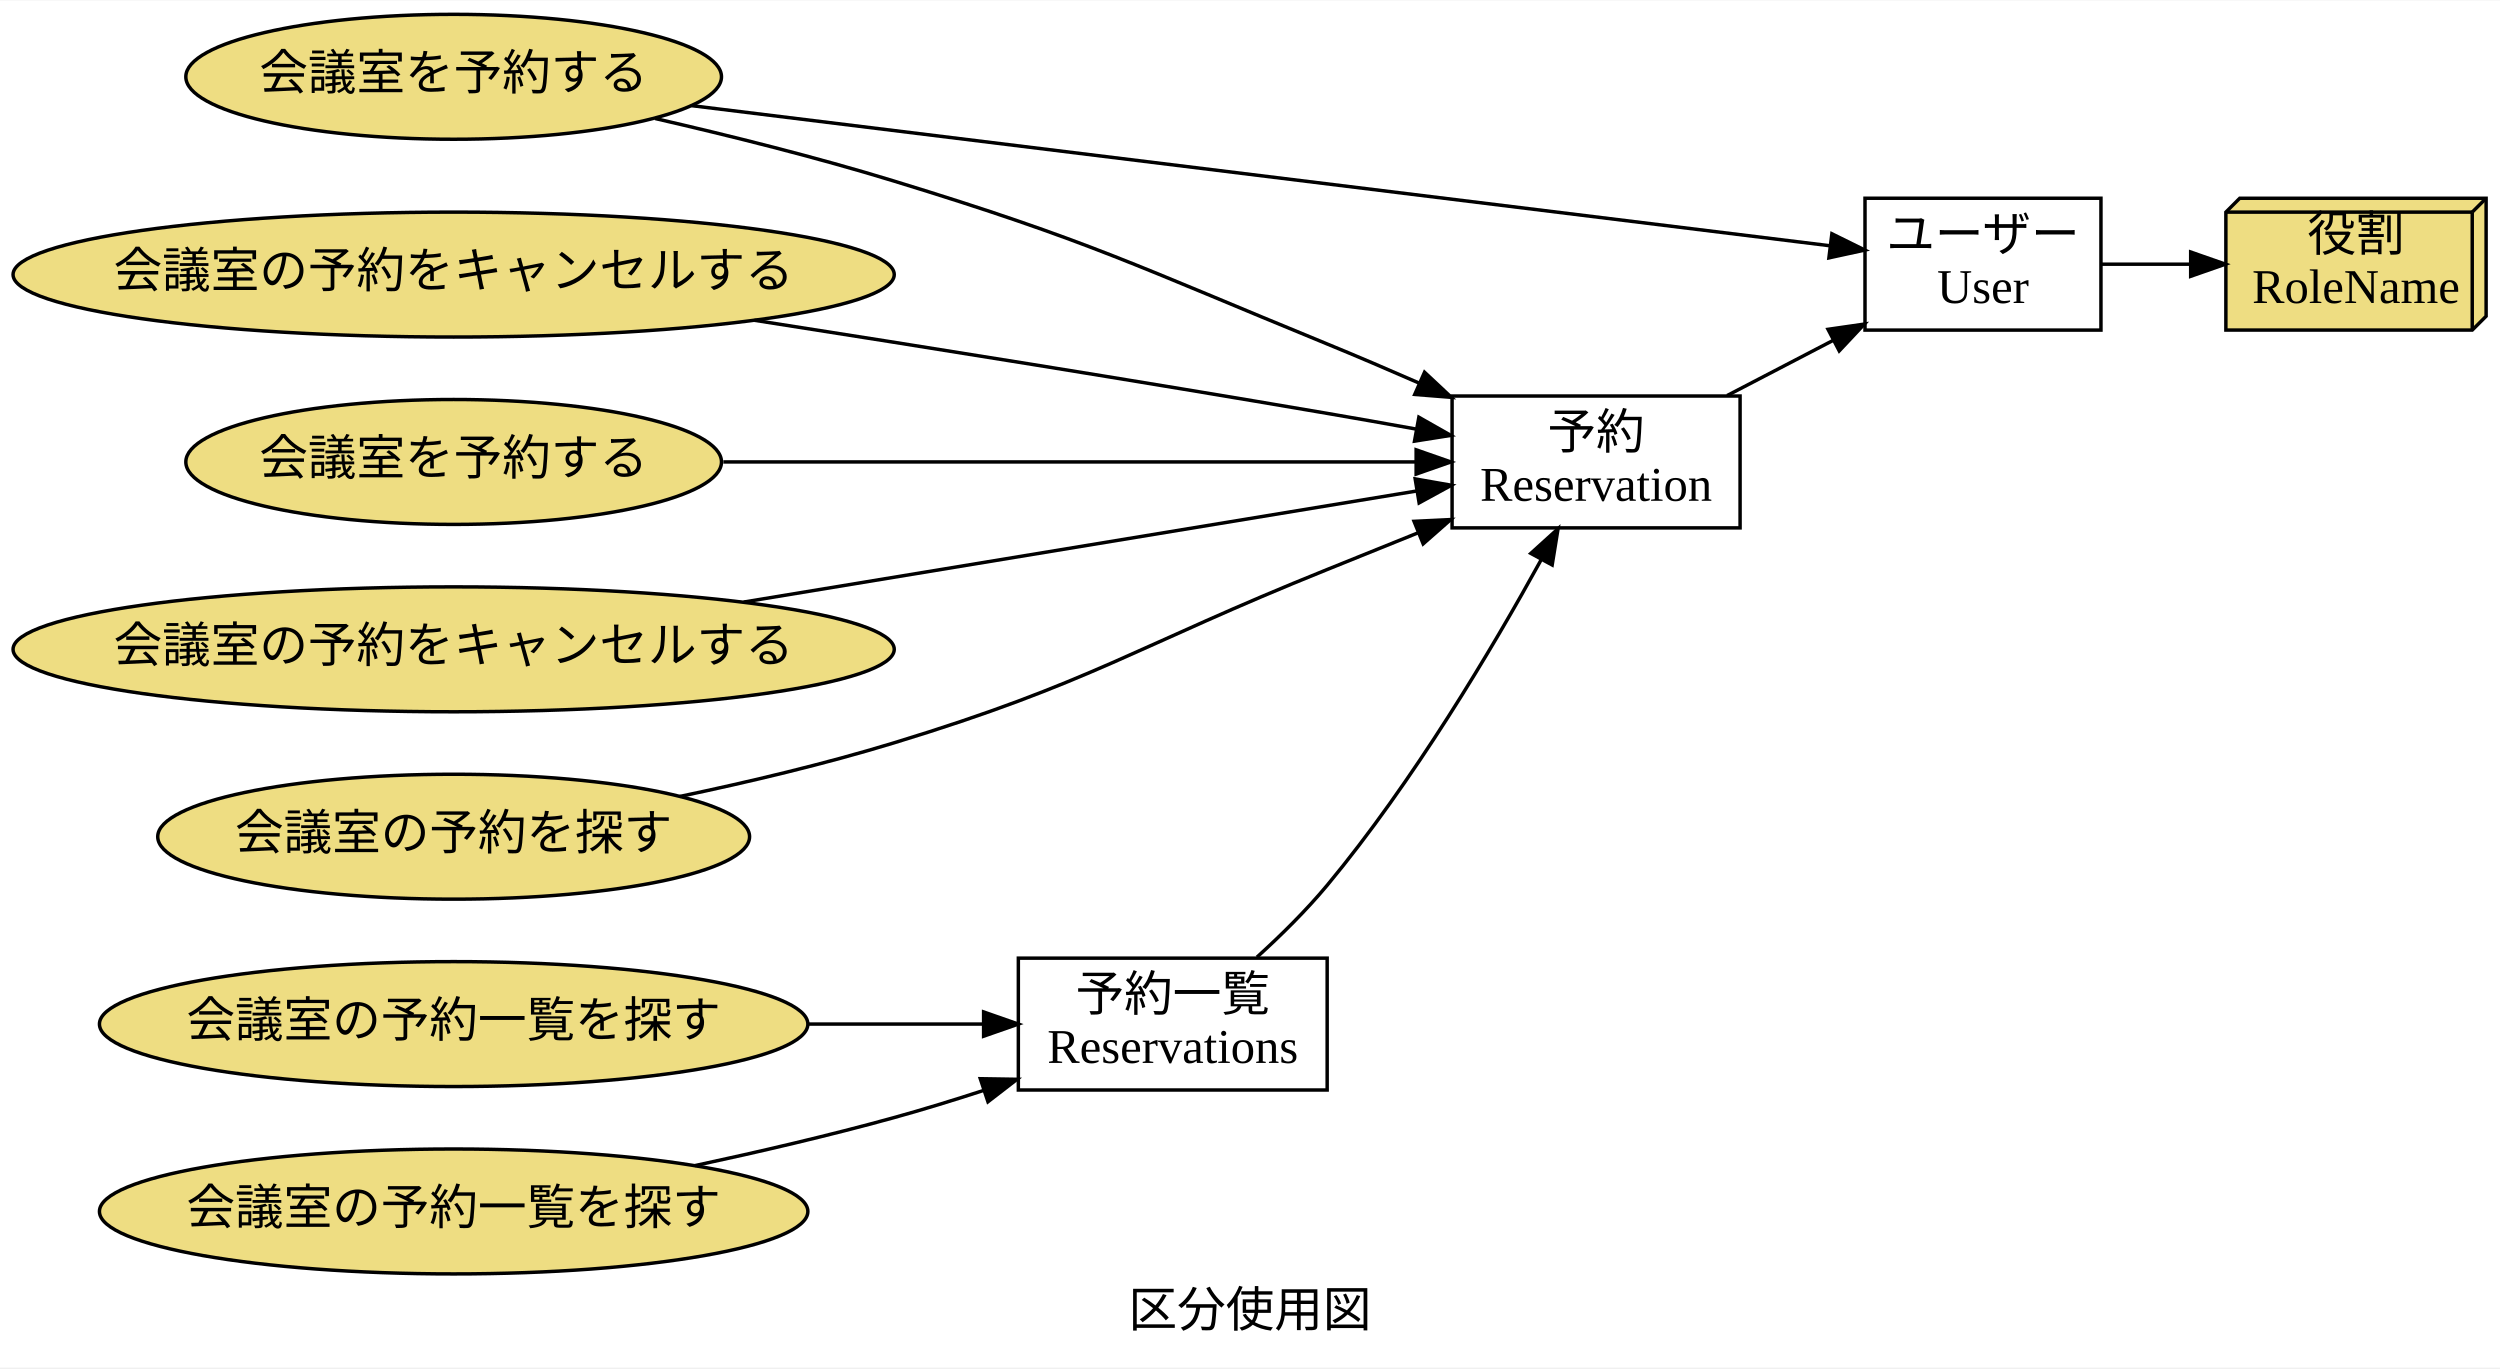
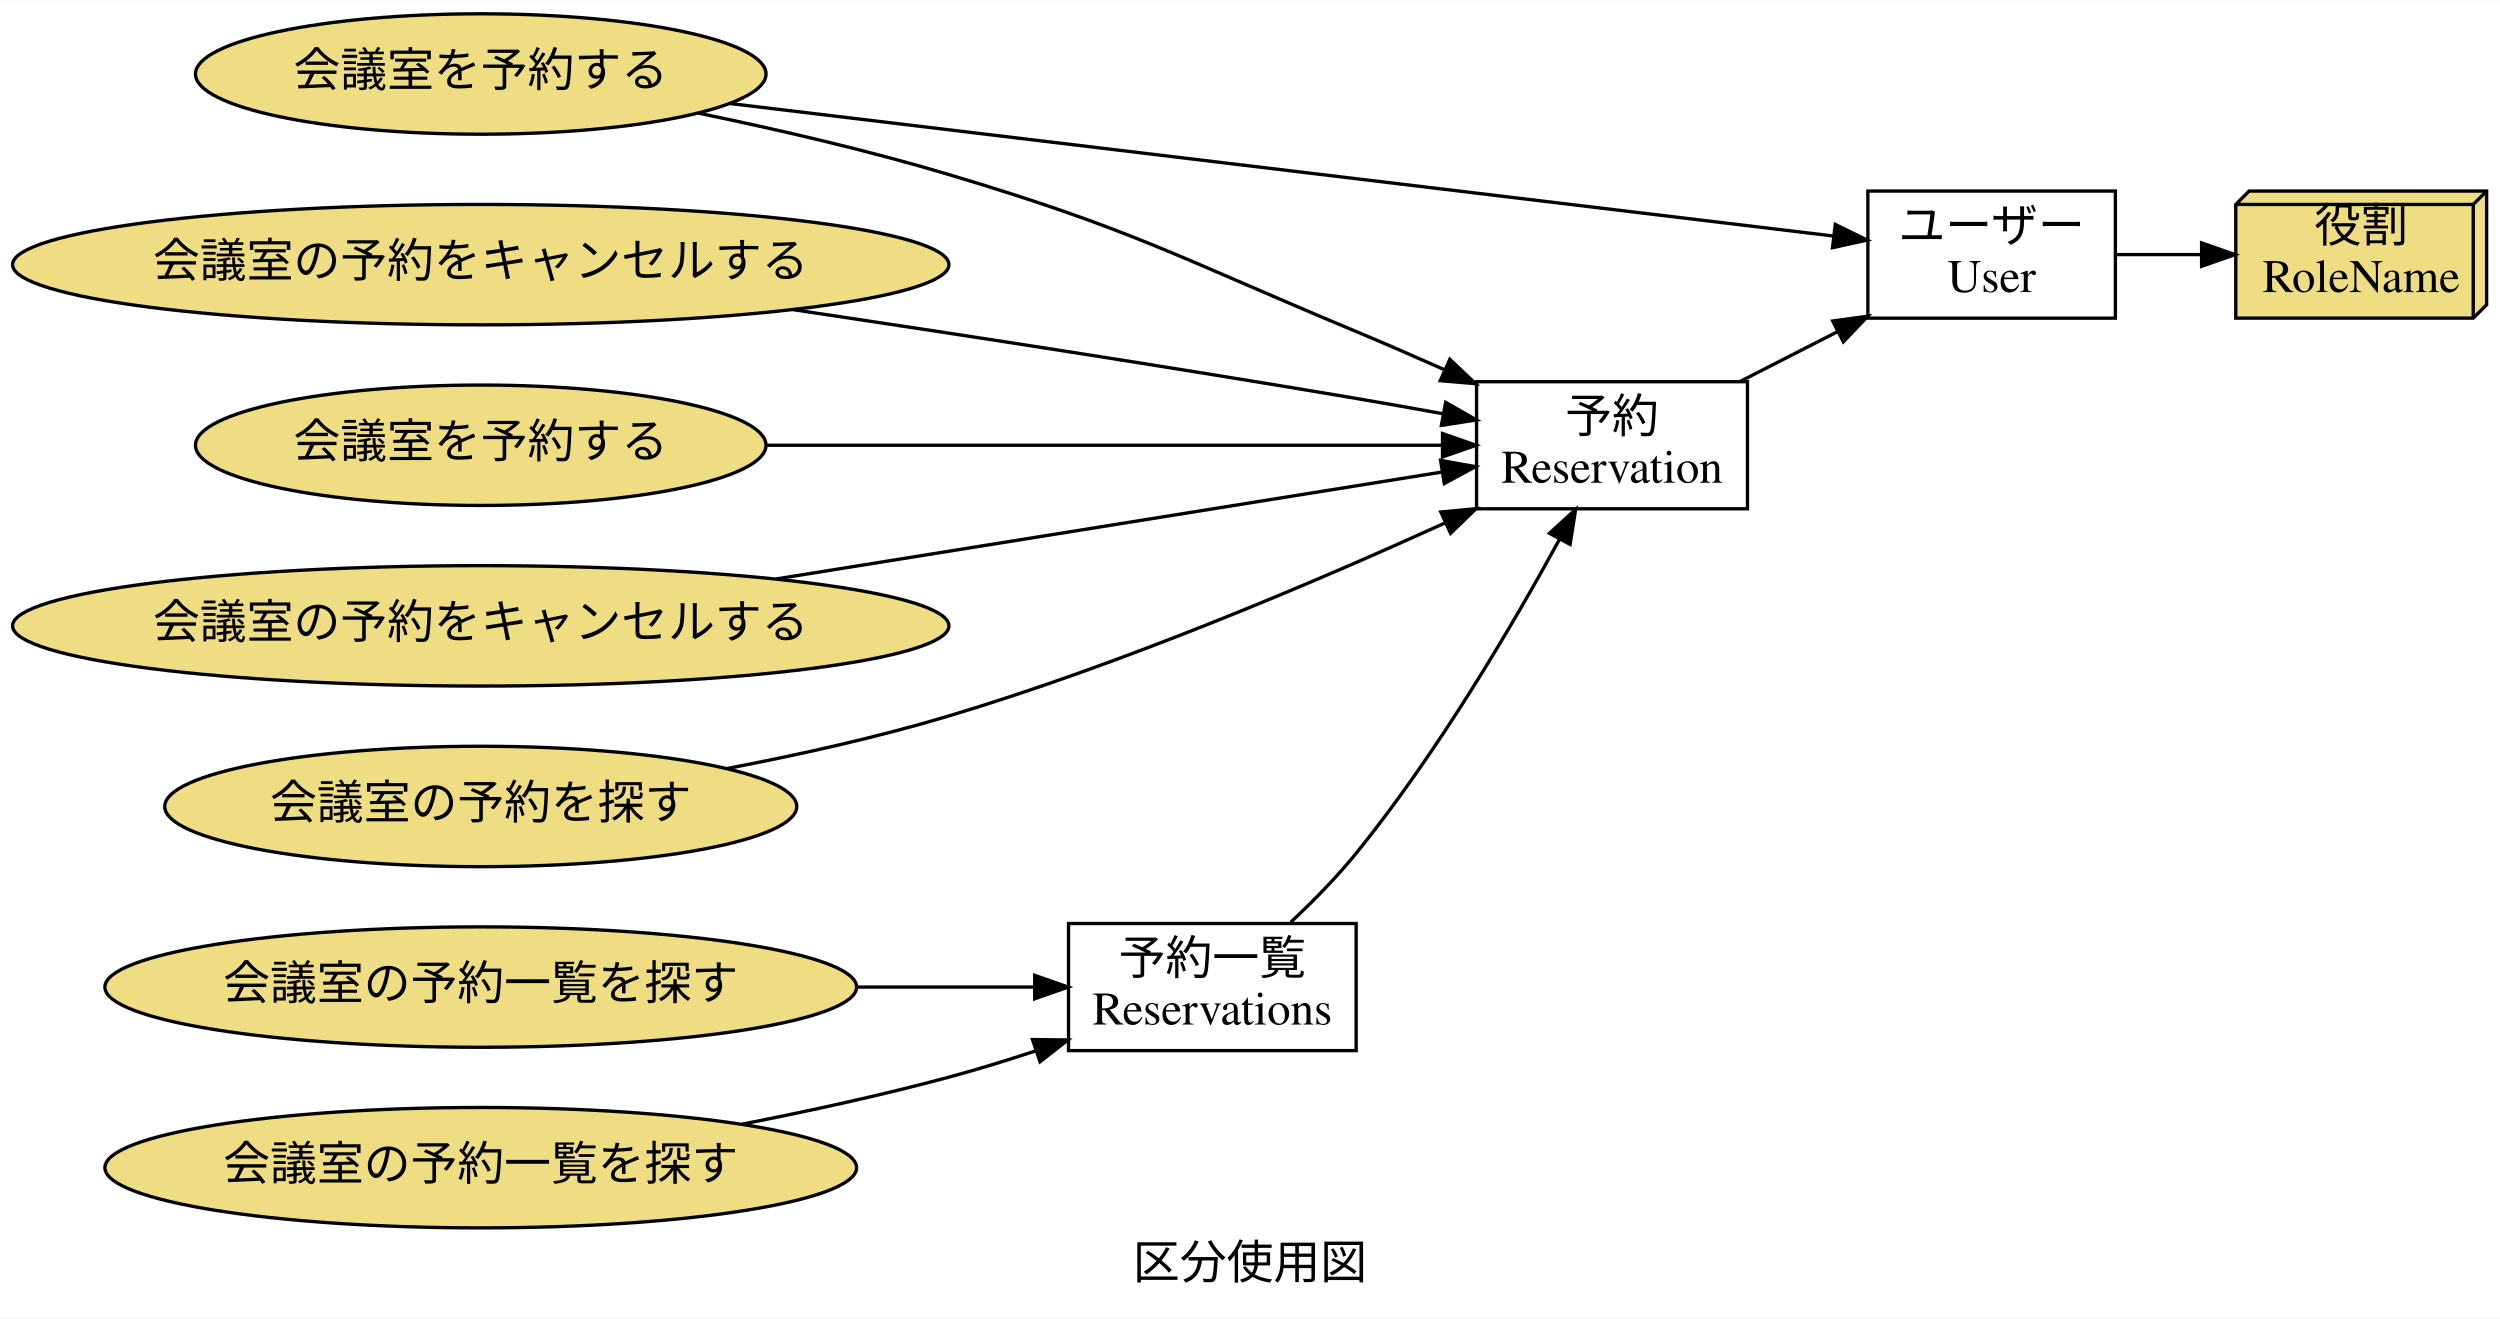
- <svg xmlns="http://www.w3.org/2000/svg" xmlns:xlink="http://www.w3.org/1999/xlink" width="720px" height="394px" viewBox="0.00 0.00 720.48 394.00">
+ <svg xmlns="http://www.w3.org/2000/svg" xmlns:xlink="http://www.w3.org/1999/xlink" width="747px" height="394px" viewBox="0.00 0.00 747.48 394.00">
  <g id="graph0" class="graph" transform="scale(1.0 1.0) rotate(0) translate(4 390)">
-     <polygon fill="white" stroke="none" points="-4,4 -4,-390 716.478,-390 716.478,4 -4,4" />
-     <text text-anchor="middle" x="356.239" y="-7.8" font-family="Times New Roman,serif" font-size="14.00">区分使用図
-         </text>
+     <polygon fill="white" stroke="transparent" points="-4,4 -4,-390 743.48,-390 743.48,4 -4,4" />
+     <text text-anchor="middle" x="369.74" y="-7.8" font-family="Times,serif" font-size="14.00">区分使用図</text>
    <g id="node1" class="node">
-       <polygon fill="#eedd82" stroke="black" points="712.478,-333 641.478,-333 637.478,-329 637.478,-295 708.478,-295 712.478,-299 712.478,-333" />
-       <polyline fill="none" stroke="black" points="708.478,-329 637.478,-329 " />
-       <polyline fill="none" stroke="black" points="708.478,-329 708.478,-295 " />
-       <polyline fill="none" stroke="black" points="708.478,-329 712.478,-333 " />
-       <text text-anchor="middle" x="674.978" y="-317.8" font-family="Times New Roman,serif" font-size="14.00">役割
-             </text>
-       <text text-anchor="middle" x="674.978" y="-302.8" font-family="Times New Roman,serif" font-size="14.00">
-                 RoleName
-             </text>
+       <polygon fill="#eedd82" stroke="black" points="739.48,-333 668.48,-333 664.48,-329 664.48,-295 735.48,-295 739.48,-299 739.48,-333" />
+       <polyline fill="none" stroke="black" points="735.48,-329 664.48,-329 " />
+       <polyline fill="none" stroke="black" points="735.48,-329 735.48,-295 " />
+       <polyline fill="none" stroke="black" points="735.48,-329 739.48,-333 " />
+       <text text-anchor="middle" x="701.98" y="-317.8" font-family="Times,serif" font-size="14.00">役割</text>
+       <text text-anchor="middle" x="701.98" y="-302.8" font-family="Times,serif" font-size="14.00">RoleName</text>
    </g>
    <g id="node2" class="node">
      <g id="a_node2">
        <a xlink:href="https://github.com/system-sekkei/library/tree/master/src/main/java/mrs/application/coordinator/reservation/ReservationCoordinator.java" xlink:title="ReservationCoordinator.reserveMeetingRoom(ReservedTime, ReservableRoom, ReservationUserDetails)">
-           <ellipse fill="#eedd82" stroke="black" cx="126.739" cy="-368" rx="77.187" ry="18" />
-           <text text-anchor="middle" x="126.739" y="-364.3" font-family="Times New Roman,serif" font-size="14.00">会議室を予約する
-                     </text>
+           <ellipse fill="#eedd82" stroke="black" cx="139.74" cy="-368" rx="85.29" ry="18" />
+           <text text-anchor="middle" x="139.74" y="-364.3" font-family="Times,serif" font-size="14.00">会議室を予約する</text>
        </a>
      </g>
    </g>
    <g id="node9" class="node">
-       <polygon fill="white" stroke="black" points="497.478,-276 414.478,-276 414.478,-238 497.478,-238 497.478,-276" />
-       <text text-anchor="middle" x="455.978" y="-260.8" font-family="Times New Roman,serif" font-size="14.00">予約
-             </text>
-       <text text-anchor="middle" x="455.978" y="-245.8" font-family="Times New Roman,serif" font-size="14.00">
-                 Reservation
-             </text>
+       <polygon fill="white" stroke="black" points="518.48,-276 437.48,-276 437.48,-238 518.48,-238 518.48,-276" />
+       <text text-anchor="middle" x="477.98" y="-260.8" font-family="Times,serif" font-size="14.00">予約</text>
+       <text text-anchor="middle" x="477.98" y="-245.8" font-family="Times,serif" font-size="14.00">Reservation</text>
    </g>
    <g id="edge4" class="edge">
-       <path fill="none" stroke="black" d="M184.792,-355.981C206.462,-351.001 231.266,-344.796 253.478,-338 310.233,-320.634 323.557,-313.507 378.478,-291 387.07,-287.479 396.138,-283.597 404.91,-279.755" />
-       <polygon fill="black" stroke="black" points="406.541,-282.861 414.275,-275.62 403.713,-276.457 406.541,-282.861" />
+       <path fill="none" stroke="black" d="M204.81,-356.3C228.47,-351.42 255.39,-345.2 279.48,-338 335.15,-321.37 347.85,-313.38 401.48,-291 410.05,-287.42 419.1,-283.48 427.85,-279.59" />
+       <polygon fill="black" stroke="black" points="429.49,-282.7 437.19,-275.41 426.63,-276.31 429.49,-282.7" />
    </g>
    <g id="node11" class="node">
-       <polygon fill="white" stroke="black" points="601.478,-333 533.478,-333 533.478,-295 601.478,-295 601.478,-333" />
-       <text text-anchor="middle" x="567.478" y="-317.8" font-family="Times New Roman,serif" font-size="14.00">
-                 ユーザー
-             </text>
-       <text text-anchor="middle" x="567.478" y="-302.8" font-family="Times New Roman,serif" font-size="14.00">
-                 User
-             </text>
+       <polygon fill="white" stroke="black" points="628.48,-333 554.48,-333 554.48,-295 628.48,-295 628.48,-333" />
+       <text text-anchor="middle" x="591.48" y="-317.8" font-family="Times,serif" font-size="14.00">ユーザー</text>
+       <text text-anchor="middle" x="591.48" y="-302.8" font-family="Times,serif" font-size="14.00">User</text>
    </g>
    <g id="edge5" class="edge">
-       <path fill="none" stroke="black" d="M195.33,-359.681C286.585,-348.449 446.571,-328.758 523.188,-319.328" />
-       <polygon fill="black" stroke="black" points="523.932,-322.763 533.43,-318.068 523.077,-315.815 523.932,-322.763" />
+       <path fill="none" stroke="black" d="M214.25,-359.17C307.68,-347.96 466.18,-328.92 544.24,-319.55" />
+       <polygon fill="black" stroke="black" points="544.74,-323.02 554.25,-318.35 543.91,-316.07 544.74,-323.02" />
    </g>
    <g id="node3" class="node">
      <g id="a_node3">
        <a xlink:href="https://github.com/system-sekkei/library/tree/master/src/main/java/mrs/application/coordinator/reservation/ReservationCoordinator.java" xlink:title="ReservationCoordinator.cancelReservedMeetingRoom(ReservationId)">
-           <ellipse fill="#eedd82" stroke="black" cx="126.739" cy="-311" rx="126.978" ry="18" />
-           <text text-anchor="middle" x="126.739" y="-307.3" font-family="Times New Roman,serif" font-size="14.00">会議室の予約をキャンセルする
-                     </text>
+           <ellipse fill="#eedd82" stroke="black" cx="139.74" cy="-311" rx="139.98" ry="18" />
+           <text text-anchor="middle" x="139.74" y="-307.3" font-family="Times,serif" font-size="14.00">会議室の予約をキャンセルする</text>
        </a>
      </g>
    </g>
    <g id="edge6" class="edge">
-       <path fill="none" stroke="black" d="M213.406,-297.829C261.891,-290.25 323.623,-280.394 378.478,-271 386.799,-269.575 395.62,-268.011 404.199,-266.46" />
-       <polygon fill="black" stroke="black" points="404.904,-269.89 414.115,-264.656 403.65,-263.003 404.904,-269.89" />
+       <path fill="none" stroke="black" d="M233.16,-297.54C283.07,-290.09 345.71,-280.45 401.48,-271 409.88,-269.58 418.8,-267.99 427.45,-266.41" />
+       <polygon fill="black" stroke="black" points="428.24,-269.82 437.44,-264.57 426.97,-262.94 428.24,-269.82" />
    </g>
    <g id="node4" class="node">
      <g id="a_node4">
        <a xlink:href="https://github.com/system-sekkei/library/tree/master/src/main/java/mrs/application/coordinator/reservation/ReservationCoordinator.java" xlink:title="ReservationCoordinator.searchReservations(ReservableRoomId)">
-           <ellipse fill="#eedd82" stroke="black" cx="126.739" cy="-95" rx="102.082" ry="18" />
-           <text text-anchor="middle" x="126.739" y="-91.3" font-family="Times New Roman,serif" font-size="14.00">会議室の予約一覧を探す
-                     </text>
+           <ellipse fill="#eedd82" stroke="black" cx="139.74" cy="-95" rx="112.38" ry="18" />
+           <text text-anchor="middle" x="139.74" y="-91.3" font-family="Times,serif" font-size="14.00">会議室の予約一覧を探す</text>
        </a>
      </g>
    </g>
    <g id="node10" class="node">
-       <polygon fill="white" stroke="black" points="378.478,-114 289.478,-114 289.478,-76 378.478,-76 378.478,-114" />
-       <text text-anchor="middle" x="333.978" y="-98.8" font-family="Times New Roman,serif" font-size="14.00">
-                 予約一覧
-             </text>
-       <text text-anchor="middle" x="333.978" y="-83.8" font-family="Times New Roman,serif" font-size="14.00">
-                 Reservations
-             </text>
+       <polygon fill="white" stroke="black" points="401.48,-114 315.48,-114 315.48,-76 401.48,-76 401.48,-114" />
+       <text text-anchor="middle" x="358.48" y="-98.8" font-family="Times,serif" font-size="14.00">予約一覧</text>
+       <text text-anchor="middle" x="358.48" y="-83.8" font-family="Times,serif" font-size="14.00">Reservations</text>
    </g>
    <g id="edge7" class="edge">
-       <path fill="none" stroke="black" d="M228.855,-95C246.202,-95 263.605,-95 279.083,-95" />
-       <polygon fill="black" stroke="black" points="279.467,-98.5 289.467,-95 279.467,-91.5 279.467,-98.5" />
+       <path fill="none" stroke="black" d="M252.28,-95C270.74,-95 289.08,-95 305.16,-95" />
+       <polygon fill="black" stroke="black" points="305.37,-98.5 315.37,-95 305.37,-91.5 305.37,-98.5" />
    </g>
    <g id="node5" class="node">
      <g id="a_node5">
        <a xlink:href="https://github.com/system-sekkei/library/tree/master/src/main/java/mrs/application/service/reservation/ReservationService.java" xlink:title="ReservationService.reserve(Reservation)">
-           <ellipse fill="#eedd82" stroke="black" cx="126.739" cy="-257" rx="77.187" ry="18" />
-           <text text-anchor="middle" x="126.739" y="-253.3" font-family="Times New Roman,serif" font-size="14.00">会議室を予約する
-                     </text>
+           <ellipse fill="#eedd82" stroke="black" cx="139.74" cy="-257" rx="85.29" ry="18" />
+           <text text-anchor="middle" x="139.74" y="-253.3" font-family="Times,serif" font-size="14.00">会議室を予約する</text>
        </a>
      </g>
    </g>
    <g id="edge8" class="edge">
-       <path fill="none" stroke="black" d="M204.462,-257C265.916,-257 350.411,-257 403.859,-257" />
-       <polygon fill="black" stroke="black" points="404.118,-260.5 414.118,-257 404.118,-253.5 404.118,-260.5" />
+       <path fill="none" stroke="black" d="M225.15,-257C288.8,-257 373.94,-257 427.11,-257" />
+       <polygon fill="black" stroke="black" points="427.3,-260.5 437.3,-257 427.3,-253.5 427.3,-260.5" />
    </g>
    <g id="node6" class="node">
      <g id="a_node6">
        <a xlink:href="https://github.com/system-sekkei/library/tree/master/src/main/java/mrs/application/service/reservation/ReservationService.java" xlink:title="ReservationService.cancel(Reservation)">
-           <ellipse fill="#eedd82" stroke="black" cx="126.739" cy="-203" rx="126.978" ry="18" />
-           <text text-anchor="middle" x="126.739" y="-199.3" font-family="Times New Roman,serif" font-size="14.00">会議室の予約をキャンセルする
-                     </text>
+           <ellipse fill="#eedd82" stroke="black" cx="139.74" cy="-203" rx="139.98" ry="18" />
+           <text text-anchor="middle" x="139.74" y="-199.3" font-family="Times,serif" font-size="14.00">会議室の予約をキャンセルする</text>
        </a>
      </g>
    </g>
    <g id="edge9" class="edge">
-       <path fill="none" stroke="black" d="M210.315,-216.626C271.377,-226.703 352.586,-240.104 404.334,-248.643" />
-       <polygon fill="black" stroke="black" points="403.84,-252.109 414.277,-250.284 404.98,-245.202 403.84,-252.109" />
+       <path fill="none" stroke="black" d="M228.2,-217.05C291.5,-227.21 374.79,-240.59 427.12,-248.99" />
+       <polygon fill="black" stroke="black" points="426.73,-252.47 437.16,-250.6 427.84,-245.56 426.73,-252.47" />
    </g>
    <g id="node7" class="node">
      <g id="a_node7">
        <a xlink:href="https://github.com/system-sekkei/library/tree/master/src/main/java/mrs/application/service/reservation/ReservationService.java" xlink:title="ReservationService.findOne(ReservationId)">
-           <ellipse fill="#eedd82" stroke="black" cx="126.739" cy="-149" rx="85.285" ry="18" />
-           <text text-anchor="middle" x="126.739" y="-145.3" font-family="Times New Roman,serif" font-size="14.00">会議室の予約を探す
-                     </text>
+           <ellipse fill="#eedd82" stroke="black" cx="139.74" cy="-149" rx="94.48" ry="18" />
+           <text text-anchor="middle" x="139.74" y="-145.3" font-family="Times,serif" font-size="14.00">会議室の予約を探す</text>
        </a>
      </g>
    </g>
    <g id="edge10" class="edge">
-       <path fill="none" stroke="black" d="M191.919,-160.6C211.828,-164.779 233.723,-169.975 253.478,-176 310.71,-193.454 322.972,-203.653 378.478,-226 386.971,-229.419 395.989,-233.063 404.742,-236.606" />
-       <polygon fill="black" stroke="black" points="403.516,-239.885 414.099,-240.395 406.144,-233.397 403.516,-239.885" />
+       <path fill="none" stroke="black" d="M213.4,-160.35C234.89,-164.45 258.32,-169.67 279.48,-176 331.57,-191.59 388.84,-215.92 428.22,-233.85" />
+       <polygon fill="black" stroke="black" points="426.79,-237.04 437.34,-238.03 429.71,-230.68 426.79,-237.04" />
    </g>
    <g id="node8" class="node">
      <g id="a_node8">
        <a xlink:href="https://github.com/system-sekkei/library/tree/master/src/main/java/mrs/application/service/reservation/ReservationService.java" xlink:title="ReservationService.findReservations(ReservableRoomId)">
-           <ellipse fill="#eedd82" stroke="black" cx="126.739" cy="-41" rx="102.082" ry="18" />
-           <text text-anchor="middle" x="126.739" y="-37.3" font-family="Times New Roman,serif" font-size="14.00">会議室の予約一覧を探す
-                     </text>
+           <ellipse fill="#eedd82" stroke="black" cx="139.74" cy="-41" rx="112.38" ry="18" />
+           <text text-anchor="middle" x="139.74" y="-37.3" font-family="Times,serif" font-size="14.00">会議室の予約一覧を探す</text>
        </a>
      </g>
    </g>
    <g id="edge11" class="edge">
-       <path fill="none" stroke="black" d="M196.283,-54.214C214.941,-58.219 235.077,-62.918 253.478,-68 261.951,-70.34 270.843,-73.076 279.488,-75.891" />
-       <polygon fill="black" stroke="black" points="278.513,-79.255 289.106,-79.087 280.72,-72.612 278.513,-79.255" />
+       <path fill="none" stroke="black" d="M217.87,-54.01C238.05,-57.96 259.69,-62.68 279.48,-68 288.02,-70.3 296.98,-73.06 305.66,-75.93" />
+       <polygon fill="black" stroke="black" points="304.71,-79.3 315.31,-79.19 306.96,-72.67 304.71,-79.3" />
    </g>
    <g id="edge3" class="edge">
-       <path fill="none" stroke="black" d="M493.744,-276.139C503.543,-281.24 514.207,-286.791 524.273,-292.03" />
-       <polygon fill="black" stroke="black" points="522.821,-295.22 533.307,-296.733 526.053,-289.011 522.821,-295.22" />
+       <path fill="none" stroke="black" d="M516.41,-276.14C525.71,-280.89 535.78,-286.04 545.41,-290.96" />
+       <polygon fill="black" stroke="black" points="543.96,-294.15 554.46,-295.59 547.15,-287.92 543.96,-294.15" />
    </g>
    <g id="edge2" class="edge">
-       <path fill="none" stroke="black" d="M358.231,-114.28C365.127,-120.535 372.443,-127.743 378.478,-135 403.248,-164.789 426.062,-203.219 440.211,-228.912" />
-       <polygon fill="black" stroke="black" points="437.17,-230.646 445.02,-237.762 443.321,-227.304 437.17,-230.646" />
+       <path fill="none" stroke="black" d="M381.91,-114.36C388.57,-120.62 395.64,-127.81 401.48,-135 425.81,-164.97 448.35,-203.36 462.35,-229" />
+       <polygon fill="black" stroke="black" points="459.28,-230.68 467.11,-237.82 465.44,-227.36 459.28,-230.68" />
    </g>
    <g id="edge1" class="edge">
-       <path fill="none" stroke="black" d="M601.569,-314C609.734,-314 618.633,-314 627.31,-314" />
-       <polygon fill="black" stroke="black" points="627.336,-317.5 637.336,-314 627.335,-310.5 627.336,-317.5" />
+       <path fill="none" stroke="black" d="M628.6,-314C636.76,-314 645.52,-314 654.05,-314" />
+       <polygon fill="black" stroke="black" points="654.26,-317.5 664.26,-314 654.26,-310.5 654.26,-317.5" />
    </g>
  </g>
</svg>
